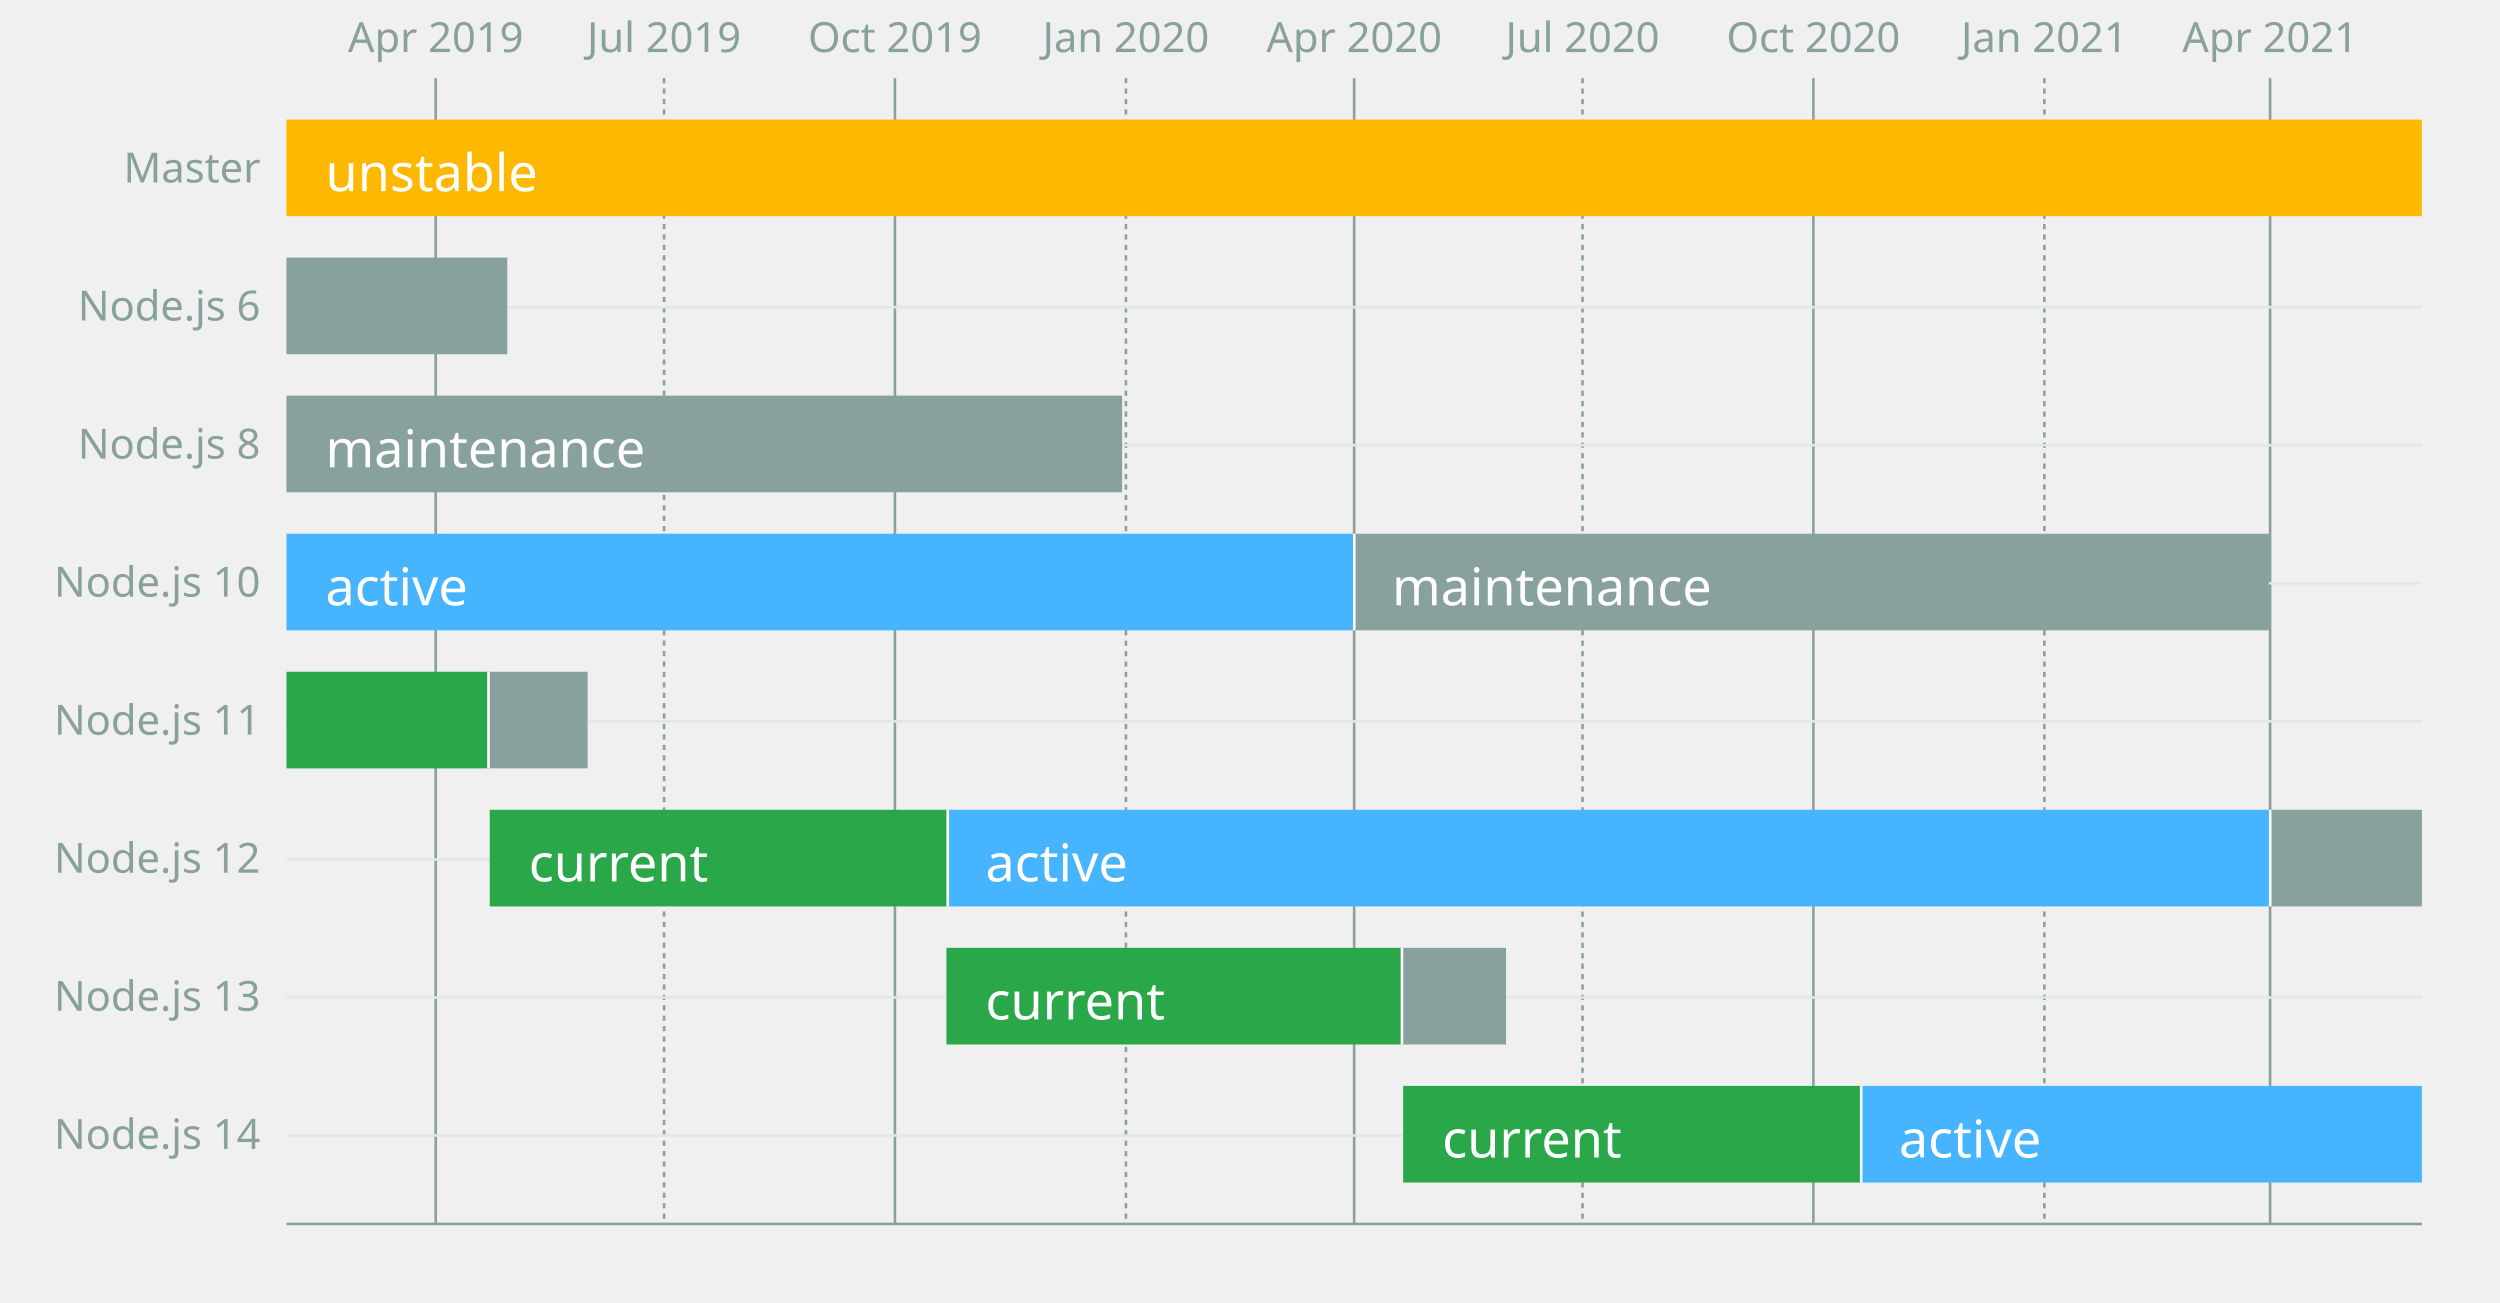
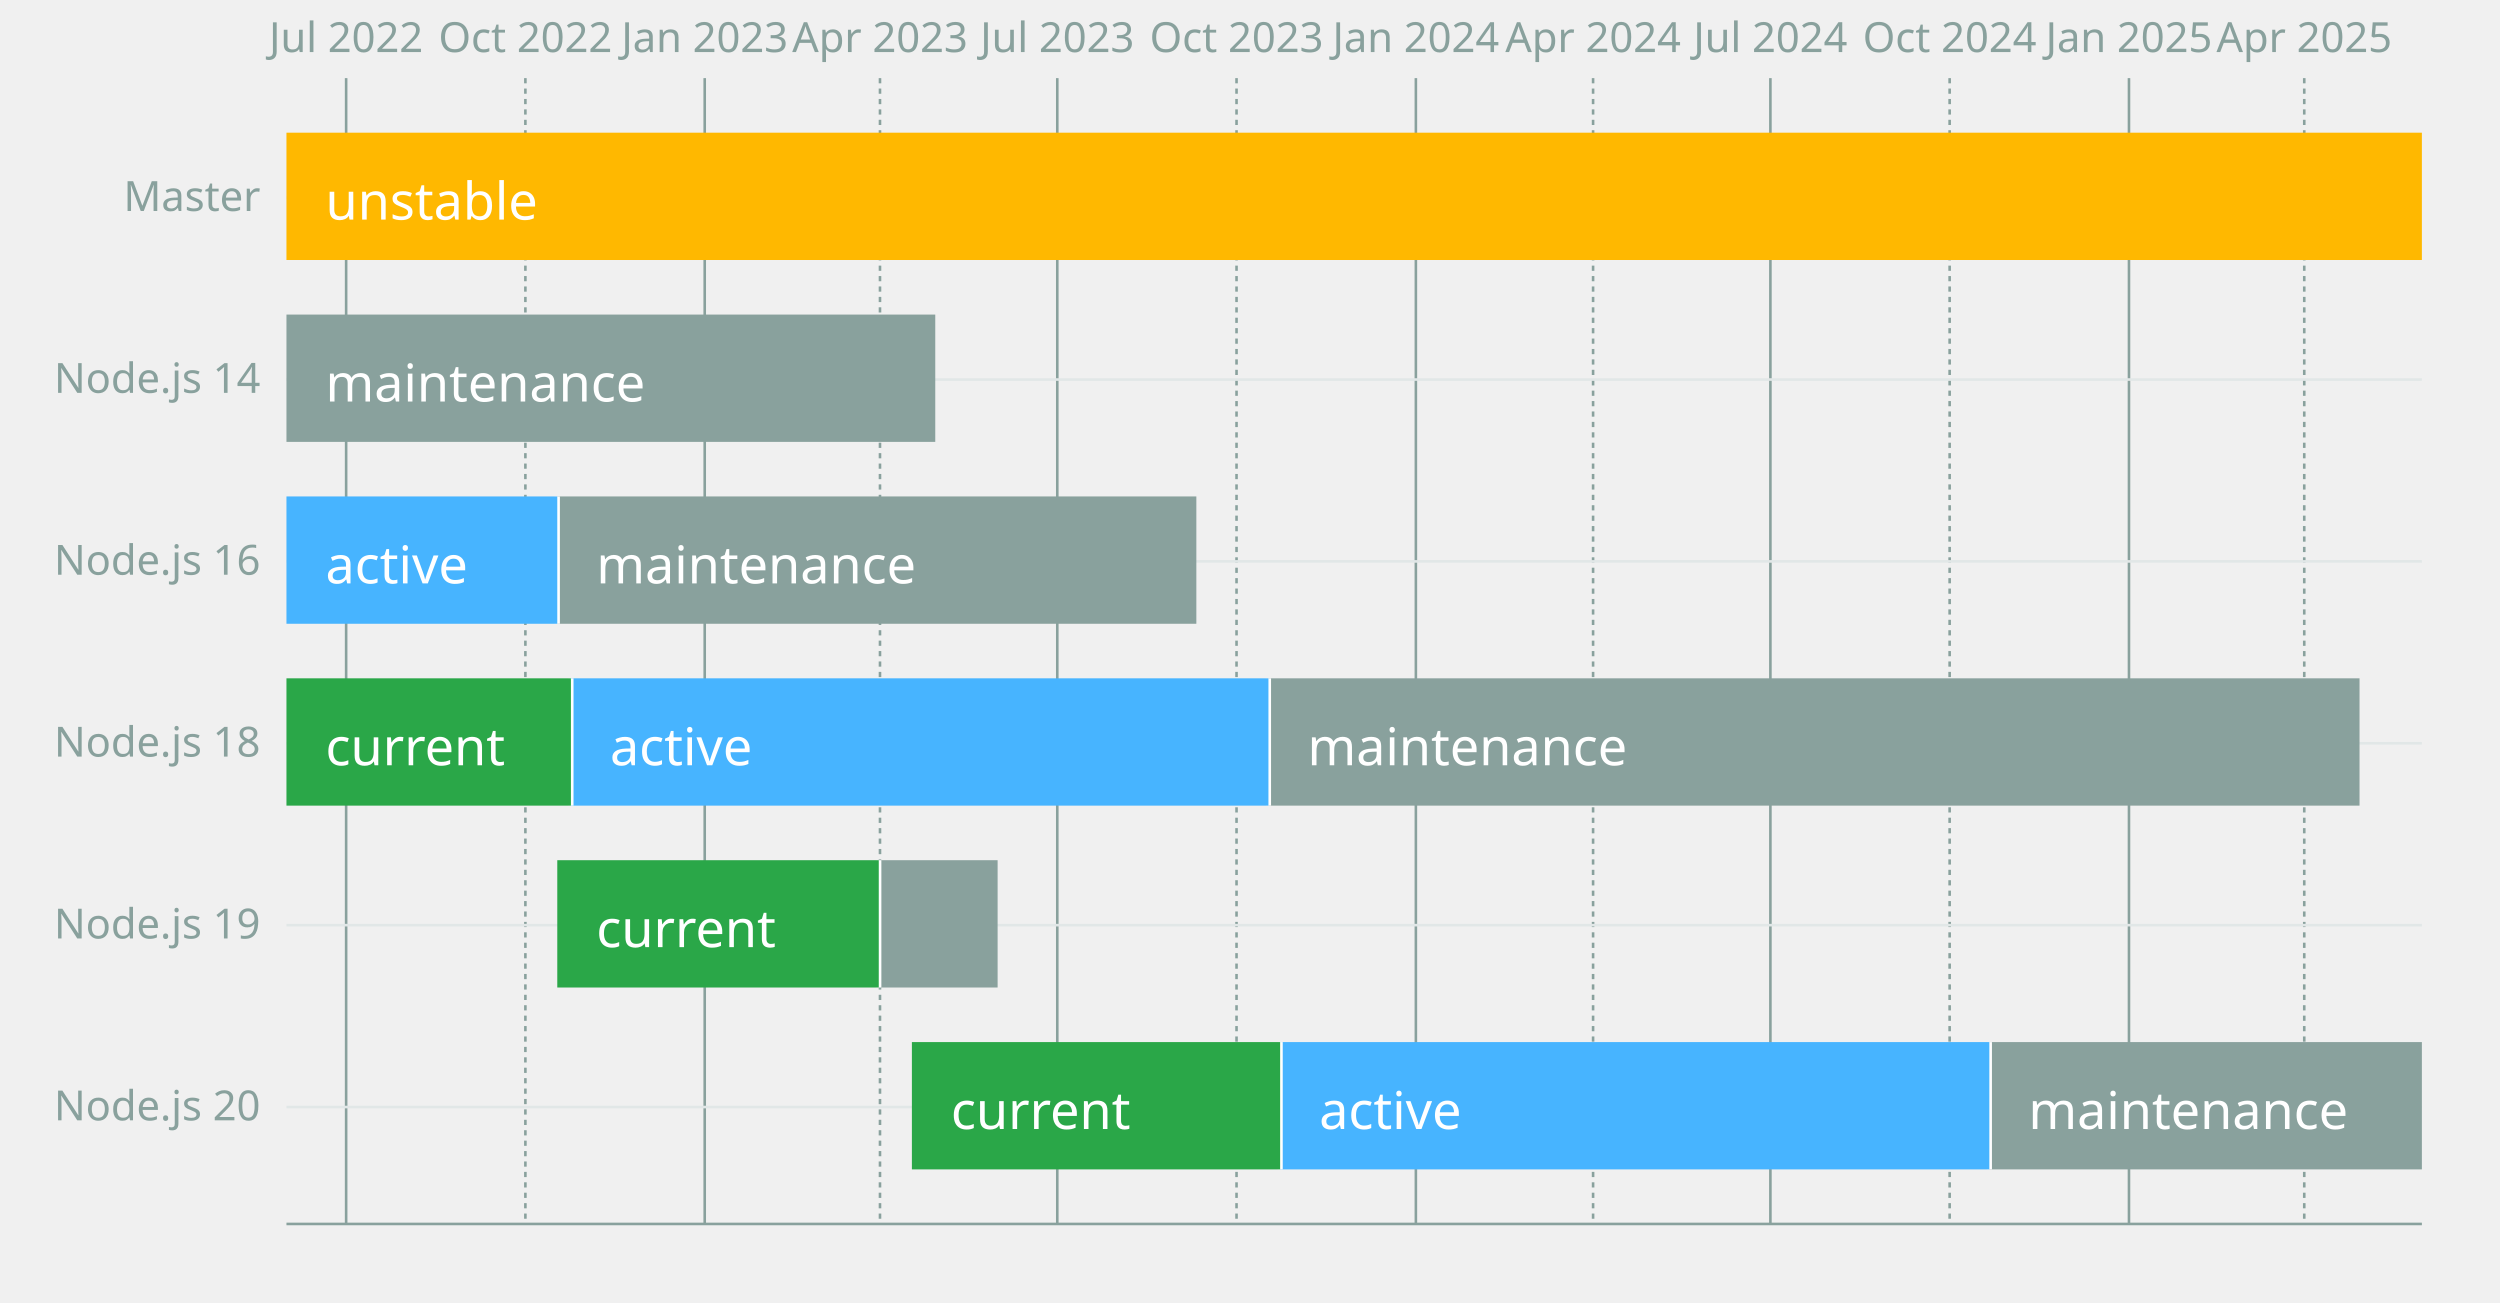
<svg xmlns="http://www.w3.org/2000/svg" width="960" height="500">
  <defs>
-     <style type="text/css"> 
- .current {
-   fill: #2aa748;
- }
- .active {
-   fill: #47b4ff;
- }
- .maintenance {
-   fill: #89a19d;
- }
- .unstable {
-   fill: #ffb800;
- }
- .bar-join {
-   fill: #ffffff;
- }
- .bar-join.unstable, .bar-join.current {
-   display: none;
- }
- .tick text {
-   font: 16px sans-serif;
-   fill: #89a19d;
- }
- .axis--y .tick text {
-   text-anchor: end;
- }
- .label {
-   fill: #fff;
-   font: 20px sans-serif;
-   font-weight: 100;
-   text-anchor: start;
-   dominant-baseline: middle;
-   text-transform: uppercase;
- } </style>
+     <style>.current{fill:#2aa748}.active{fill:#47b4ff}.maintenance,.tick text{fill:#89a19d}.unstable{fill:#ffb800}.bar-join,.label{fill:#fff}.bar-join.current{display:none}.tick text{font:16px sans-serif}.axis--y .tick text{text-anchor:end}.label{font:20px sans-serif;font-weight:100;text-anchor:start;dominant-baseline:middle;text-transform:uppercase}</style>
  </defs>
-   <g id="bar-container" transform="translate(110, 30)">
+   <g id="bar-container">
    <g class="axis axis--x" fill="none" font-size="10" font-family="sans-serif" text-anchor="middle">
-       <g class="tick" opacity="1" transform="translate(56.8134,0)">
-         <line stroke="#89a19d" y2="440" x1="0.5" x2="0.5" />
-         <text fill="#000" y="0" x="0.5" dy="-10">Apr 2019</text>
+       <g class="tick">
+         <path stroke="#89a19d" d="M.5 0v440" transform="translate(132.414 30)" />
+         <text fill="#000" x=".5" dy="-10" transform="translate(132.414 30)">Jul 2022</text>
      </g>
-       <g class="tick" opacity="1" transform="translate(144.5028,0)">
-         <line stroke="#89a19d" y2="440" x1="0.5" x2="0.5" stroke-dasharray="2,2" />
-         <text fill="#000" y="0" x="0.5" dy="-10">Jul 2019</text>
+       <g class="tick">
+         <path stroke="#89a19d" stroke-dasharray="2,2" d="M.5 0v440" transform="translate(201.246 30)" />
+         <text fill="#000" x=".5" dy="-10" transform="translate(201.246 30)">Oct 2022</text>
      </g>
-       <g class="tick" opacity="1" transform="translate(233.1558,0)">
-         <line stroke="#89a19d" y2="440" x1="0.5" x2="0.5" />
-         <text fill="#000" y="0" x="0.5" dy="-10">Oct 2019</text>
+       <g class="tick">
+         <path stroke="#89a19d" d="M.5 0v440" transform="translate(270.11 30)" />
+         <text fill="#000" x=".5" dy="-10" transform="translate(270.11 30)">Jan 2023</text>
      </g>
-       <g class="tick" opacity="1" transform="translate(321.8489,0)">
-         <line stroke="#89a19d" y2="440" x1="0.5" x2="0.5" stroke-dasharray="2,2" />
-         <text fill="#000" y="0" x="0.5" dy="-10">Jan 2020</text>
+       <g class="tick">
+         <path stroke="#89a19d" stroke-dasharray="2,2" d="M.5 0v440" transform="translate(337.414 30)" />
+         <text fill="#000" x=".5" dy="-10" transform="translate(337.414 30)">Apr 2023</text>
      </g>
-       <g class="tick" opacity="1" transform="translate(409.4981,0)">
-         <line stroke="#89a19d" y2="440" x1="0.5" x2="0.5" />
-         <text fill="#000" y="0" x="0.5" dy="-10">Apr 2020</text>
+       <g class="tick">
+         <path stroke="#89a19d" d="M.5 0v440" transform="translate(405.498 30)" />
+         <text fill="#000" x=".5" dy="-10" transform="translate(405.498 30)">Jul 2023</text>
      </g>
-       <g class="tick" opacity="1" transform="translate(497.1875,0)">
-         <line stroke="#89a19d" y2="440" x1="0.5" x2="0.5" stroke-dasharray="2,2" />
-         <text fill="#000" y="0" x="0.5" dy="-10">Jul 2020</text>
+       <g class="tick">
+         <path stroke="#89a19d" stroke-dasharray="2,2" d="M.5 0v440" transform="translate(474.33 30)" />
+         <text fill="#000" x=".5" dy="-10" transform="translate(474.33 30)">Oct 2023</text>
      </g>
-       <g class="tick" opacity="1" transform="translate(585.8405,0)">
-         <line stroke="#89a19d" y2="440" x1="0.5" x2="0.5" />
-         <text fill="#000" y="0" x="0.5" dy="-10">Oct 2020</text>
+       <g class="tick">
+         <path stroke="#89a19d" d="M.5 0v440" transform="translate(543.193 30)" />
+         <text fill="#000" x=".5" dy="-10" transform="translate(543.193 30)">Jan 2024</text>
      </g>
-       <g class="tick" opacity="1" transform="translate(674.5336,0)">
-         <line stroke="#89a19d" y2="440" x1="0.5" x2="0.5" stroke-dasharray="2,2" />
-         <text fill="#000" y="0" x="0.5" dy="-10">Jan 2021</text>
+       <g class="tick">
+         <path stroke="#89a19d" stroke-dasharray="2,2" d="M.5 0v440" transform="translate(611.246 30)" />
+         <text fill="#000" x=".5" dy="-10" transform="translate(611.246 30)">Apr 2024</text>
      </g>
-       <g class="tick" opacity="1" transform="translate(761.2192,0)">
-         <line stroke="#89a19d" y2="440" x1="0.5" x2="0.5" />
-         <text fill="#000" y="0" x="0.5" dy="-10">Apr 2021</text>
+       <g class="tick">
+         <path stroke="#89a19d" d="M.5 0v440" transform="translate(679.33 30)" />
+         <text fill="#000" x=".5" dy="-10" transform="translate(679.33 30)">Jul 2024</text>
+       </g>
+       <g class="tick">
+         <path stroke="#89a19d" stroke-dasharray="2,2" d="M.5 0v440" transform="translate(748.162 30)" />
+         <text fill="#000" x=".5" dy="-10" transform="translate(748.162 30)">Oct 2024</text>
+       </g>
+       <g class="tick">
+         <path stroke="#89a19d" d="M.5 0v440" transform="translate(817.026 30)" />
+         <text fill="#000" x=".5" dy="-10" transform="translate(817.026 30)">Jan 2025</text>
+       </g>
+       <g class="tick">
+         <path stroke="#89a19d" stroke-dasharray="2,2" d="M.5 0v440" transform="translate(884.33 30)" />
+         <text fill="#000" x=".5" dy="-10" transform="translate(884.33 30)">Apr 2025</text>
      </g>
    </g>
-     <g class="axis axis--y" fill="none" font-size="10" font-family="sans-serif" text-anchor="start">
-       <g class="tick" opacity="1" transform="translate(0,34.45783)">
-         <line stroke="#e1e7e7" x2="820" y1="0.5" y2="0.5" />
-         <text fill="#000" x="0" y="0.5" dy="0.32em" dx="-10">Master</text>
+     <g class="axis axis--y" fill="none" font-size="10" font-family="sans-serif">
+       <g class="tick">
+         <path stroke="#e1e7e7" d="M0 .5h820" transform="translate(110 75.397)" />
+         <text fill="#000" y=".5" dy=".32em" dx="-10" transform="translate(110 75.397)">Master</text>
      </g>
-       <g class="tick" opacity="1" transform="translate(0,87.46988)">
-         <line stroke="#e1e7e7" x2="820" y1="0.5" y2="0.5" />
-         <text fill="#000" x="0" y="0.5" dy="0.32em" dx="-10">Node.js 6</text>
+       <g class="tick">
+         <path stroke="#e1e7e7" d="M0 .5h820" transform="translate(110 145.238)" />
+         <text fill="#000" y=".5" dy=".32em" dx="-10" transform="translate(110 145.238)">Node.js 14</text>
      </g>
-       <g class="tick" opacity="1" transform="translate(0,140.4819)">
-         <line stroke="#e1e7e7" x2="820" y1="0.5" y2="0.5" />
-         <text fill="#000" x="0" y="0.5" dy="0.32em" dx="-10">Node.js 8</text>
+       <g class="tick">
+         <path stroke="#e1e7e7" d="M0 .5h820" transform="translate(110 215.08)" />
+         <text fill="#000" y=".5" dy=".32em" dx="-10" transform="translate(110 215.08)">Node.js 16</text>
      </g>
-       <g class="tick" opacity="1" transform="translate(0,193.494)">
-         <line stroke="#e1e7e7" x2="820" y1="0.5" y2="0.5" />
-         <text fill="#000" x="0" y="0.5" dy="0.32em" dx="-10">Node.js 10</text>
+       <g class="tick">
+         <path stroke="#e1e7e7" d="M0 .5h820" transform="translate(110 284.92)" />
+         <text fill="#000" y=".5" dy=".32em" dx="-10" transform="translate(110 284.92)">Node.js 18</text>
      </g>
-       <g class="tick" opacity="1" transform="translate(0,246.506)">
-         <line stroke="#e1e7e7" x2="820" y1="0.5" y2="0.5" />
-         <text fill="#000" x="0" y="0.5" dy="0.32em" dx="-10">Node.js 11</text>
+       <g class="tick">
+         <path stroke="#e1e7e7" d="M0 .5h820" transform="translate(110 354.762)" />
+         <text fill="#000" y=".5" dy=".32em" dx="-10" transform="translate(110 354.762)">Node.js 19</text>
      </g>
-       <g class="tick" opacity="1" transform="translate(0,299.5181)">
-         <line stroke="#e1e7e7" x2="820" y1="0.5" y2="0.5" />
-         <text fill="#000" x="0" y="0.5" dy="0.32em" dx="-10">Node.js 12</text>
+       <g class="tick">
+         <path stroke="#e1e7e7" d="M0 .5h820" transform="translate(110 424.603)" />
+         <text fill="#000" y=".5" dy=".32em" dx="-10" transform="translate(110 424.603)">Node.js 20</text>
      </g>
-       <g class="tick" opacity="1" transform="translate(0,352.5301)">
-         <line stroke="#e1e7e7" x2="820" y1="0.5" y2="0.5" />
-         <text fill="#000" x="0" y="0.5" dy="0.32em" dx="-10">Node.js 13</text>
-       </g>
-       <g class="tick" opacity="1" transform="translate(0,405.5422)">
-         <line stroke="#e1e7e7" x2="820" y1="0.5" y2="0.5" />
-         <text fill="#000" x="0" y="0.5" dy="0.32em" dx="-10">Node.js 14</text>
-       </g>
-       <line y1="440" y2="440" x2="820" stroke="#89a19d" />
+       <path stroke="#89a19d" d="M0 440h820" transform="translate(110 30)" />
    </g>
-     <g>
-       <rect class="bar unstable" x="0" y="15.904" width="820" height="37.108" />
-       <rect class="bar-join unstable" x="-1" y="15.904" width="2" height="37.108" style="opacity: 0;" />
-       <text class="label" x="15" y="36.458" style="opacity: 1;">unstable</text>
-     </g>
-     <g>
-       <rect class="bar maintenance" x="0" y="68.916" width="84.799" height="37.108" />
-       <rect class="bar-join maintenance" x="-1" y="68.916" width="2" height="37.108" style="opacity: 0;" />
-       <text class="label" x="15" y="89.47" style="opacity: 0;">maintenance</text>
-     </g>
-     <g>
-       <rect class="bar maintenance" x="0" y="121.928" width="320.885" height="37.108" />
-       <rect class="bar-join maintenance" x="-1" y="121.928" width="2" height="37.108" style="opacity: 0;" />
-       <text class="label" x="15" y="142.482" style="opacity: 1;">maintenance</text>
-     </g>
-     <g>
-       <rect class="bar maintenance" x="409.538" y="174.94" width="351.721" height="37.108" />
-       <rect class="bar-join maintenance" x="408.538" y="174.94" width="2" height="37.108" style="opacity: 1;" />
-       <text class="label" x="424.538" y="195.494" style="opacity: 1;">maintenance</text>
-     </g>
-     <g>
-       <rect class="bar active" x="0" y="174.94" width="409.538" height="37.108" />
-       <rect class="bar-join active" x="-1" y="174.94" width="2" height="37.108" style="opacity: 0;" />
-       <text class="label" x="15" y="195.494" style="opacity: 1;">active</text>
-     </g>
-     <g>
-       <rect class="bar maintenance" x="77.09" y="227.952" width="38.545" height="37.108" />
-       <rect class="bar-join maintenance" x="76.09" y="227.952" width="2" height="37.108" style="opacity: 1;" />
-       <text class="label" x="92.09" y="248.506" style="opacity: 0;">maintenance</text>
-     </g>
-     <g>
-       <rect class="bar current" x="0" y="227.952" width="77.09" height="37.108" />
-       <rect class="bar-join current" x="-1" y="227.952" width="2" height="37.108" style="opacity: 0;" />
-       <text class="label" x="15" y="248.506" style="opacity: 0;">current</text>
-     </g>
-     <g>
-       <rect class="bar maintenance" x="761.259" y="280.964" width="58.741" height="37.108" />
-       <rect class="bar-join maintenance" x="760.259" y="280.964" width="2" height="37.108" style="opacity: 1;" />
-       <text class="label" x="776.259" y="301.518" style="opacity: 0;">maintenance</text>
-     </g>
-     <g>
-       <rect class="bar active" x="253.432" y="280.964" width="507.827" height="37.108" />
-       <rect class="bar-join active" x="252.432" y="280.964" width="2" height="37.108" style="opacity: 1;" />
-       <text class="label" x="268.432" y="301.518" style="opacity: 1;">active</text>
-     </g>
-     <g>
-       <rect class="bar current" x="78.053" y="280.964" width="175.379" height="37.108" />
-       <rect class="bar-join current" x="77.053" y="280.964" width="2" height="37.108" style="opacity: 0;" />
-       <text class="label" x="93.053" y="301.518" style="opacity: 1;">current</text>
-     </g>
-     <g>
-       <rect class="bar maintenance" x="427.847" y="333.976" width="40.472" height="37.108" />
-       <rect class="bar-join maintenance" x="426.847" y="333.976" width="2" height="37.108" style="opacity: 1;" />
-       <text class="label" x="442.847" y="354.53" style="opacity: 0;">maintenance</text>
-     </g>
-     <g>
-       <rect class="bar current" x="253.432" y="333.976" width="174.415" height="37.108" />
-       <rect class="bar-join current" x="252.432" y="333.976" width="2" height="37.108" style="opacity: 0;" />
-       <text class="label" x="268.432" y="354.53" style="opacity: 1;">current</text>
-     </g>
-     <g>
-       <rect class="bar active" x="604.189" y="386.988" width="215.811" height="37.108" />
-       <rect class="bar-join active" x="603.189" y="386.988" width="2" height="37.108" style="opacity: 1;" />
-       <text class="label" x="619.189" y="407.542" style="opacity: 1;">active</text>
-     </g>
-     <g>
-       <rect class="bar current" x="428.811" y="386.988" width="175.379" height="37.108" />
-       <rect class="bar-join current" x="427.811" y="386.988" width="2" height="37.108" style="opacity: 0;" />
-       <text class="label" x="443.811" y="407.542" style="opacity: 1;">current</text>
-     </g>
+     <path class="bar unstable" d="M0 20.952h820v48.889H0z" transform="translate(110 30)" />
+     <text class="label" x="15" y="47.397" style="opacity:1" transform="translate(110 30)">unstable</text>
+     <path class="bar maintenance" d="M0 90.794h249.142v48.889H0z" transform="translate(110 30)" />
+     <text class="label" x="15" y="117.238" style="opacity:1" transform="translate(110 30)">maintenance</text>
+     <path class="bar maintenance" d="M103.996 160.635h245.401v48.889H103.996z" transform="translate(110 30)" />
+     <path class="bar-join maintenance" style="opacity:1" d="M102.996 160.635h2v48.889h-2z" transform="translate(110 30)" />
+     <text class="label" x="118.996" y="187.079" style="opacity:1" transform="translate(110 30)">maintenance</text>
+     <path class="bar active" d="M0 160.635h103.996v48.889H0z" transform="translate(110 30)" />
+     <text class="label" x="15" y="187.079" style="opacity:1" transform="translate(110 30)">active</text>
+     <path class="bar maintenance" d="M377.08 230.476h418.978v48.889H377.08z" transform="translate(110 30)" />
+     <path class="bar-join maintenance" style="opacity:1" d="M376.08 230.476h2v48.889h-2z" transform="translate(110 30)" />
+     <text class="label" x="392.08" y="256.921" style="opacity:1" transform="translate(110 30)">maintenance</text>
+     <path class="bar active" d="M109.234 230.476h267.847v48.889H109.234z" transform="translate(110 30)" />
+     <path class="bar-join active" style="opacity:1" d="M108.234 230.476h2v48.889h-2z" transform="translate(110 30)" />
+     <text class="label" x="124.234" y="256.921" style="opacity:1" transform="translate(110 30)">active</text>
+     <path class="bar current" d="M0 230.476h109.234v48.889H0z" transform="translate(110 30)" />
+     <text class="label" x="15" y="256.921" style="opacity:1" transform="translate(110 30)">current</text>
+     <path class="bar maintenance" d="M227.445 300.317h45.639v48.889h-45.639z" transform="translate(110 30)" />
+     <path class="bar-join maintenance" style="opacity:1" d="M226.445 300.317h2v48.889h-2z" transform="translate(110 30)" />
+     <path class="bar current" d="M103.996 300.317h123.449v48.889H103.996z" transform="translate(110 30)" />
+     <text class="label" x="118.996" y="326.762" style="opacity:1" transform="translate(110 30)">current</text>
+     <path class="bar maintenance" d="M653.905 370.159H820v48.889H653.905z" transform="translate(110 30)" />
+     <path class="bar-join maintenance" style="opacity:1" d="M652.905 370.159h2v48.889h-2z" transform="translate(110 30)" />
+     <text class="label" x="668.905" y="396.603" style="opacity:1" transform="translate(110 30)">maintenance</text>
+     <path class="bar active" d="M381.569 370.159h272.336v48.889H381.569z" transform="translate(110 30)" />
+     <path class="bar-join active" style="opacity:1" d="M380.569 370.159h2v48.889h-2z" transform="translate(110 30)" />
+     <text class="label" x="396.569" y="396.603" style="opacity:1" transform="translate(110 30)">active</text>
+     <path class="bar current" d="M240.164 370.159h141.405v48.889H240.164z" transform="translate(110 30)" />
+     <text class="label" x="255.164" y="396.603" style="opacity:1" transform="translate(110 30)">current</text>
  </g>
</svg>
